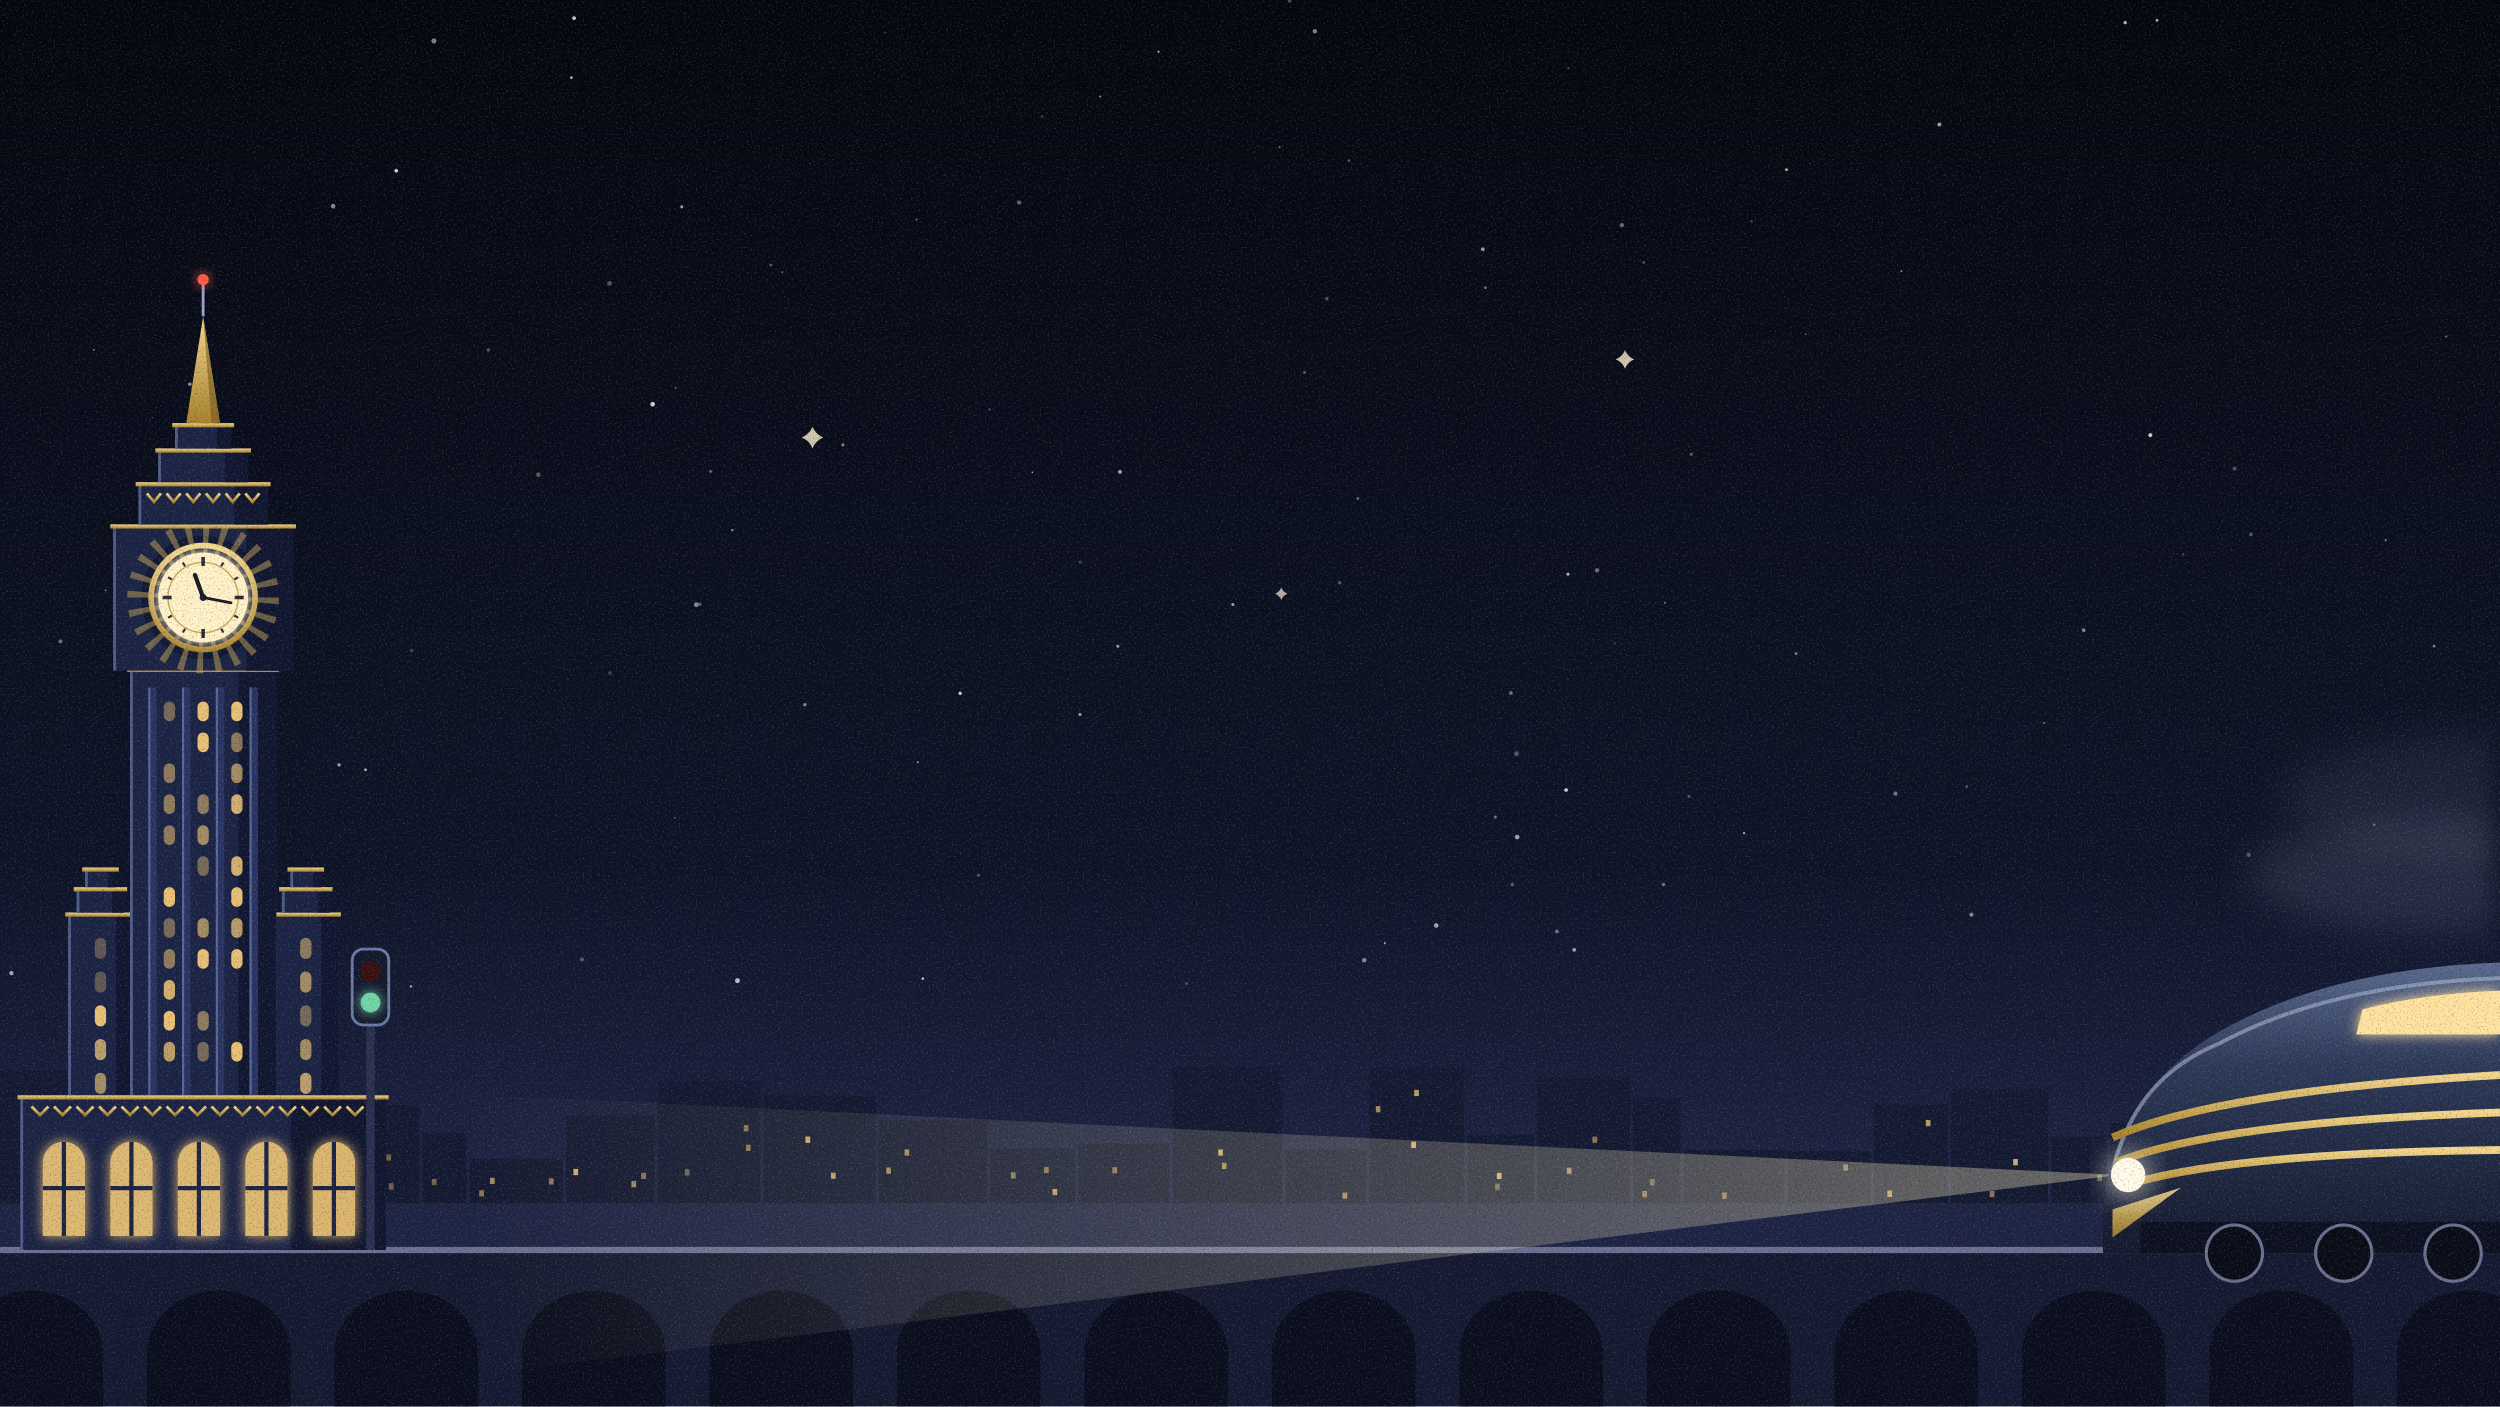
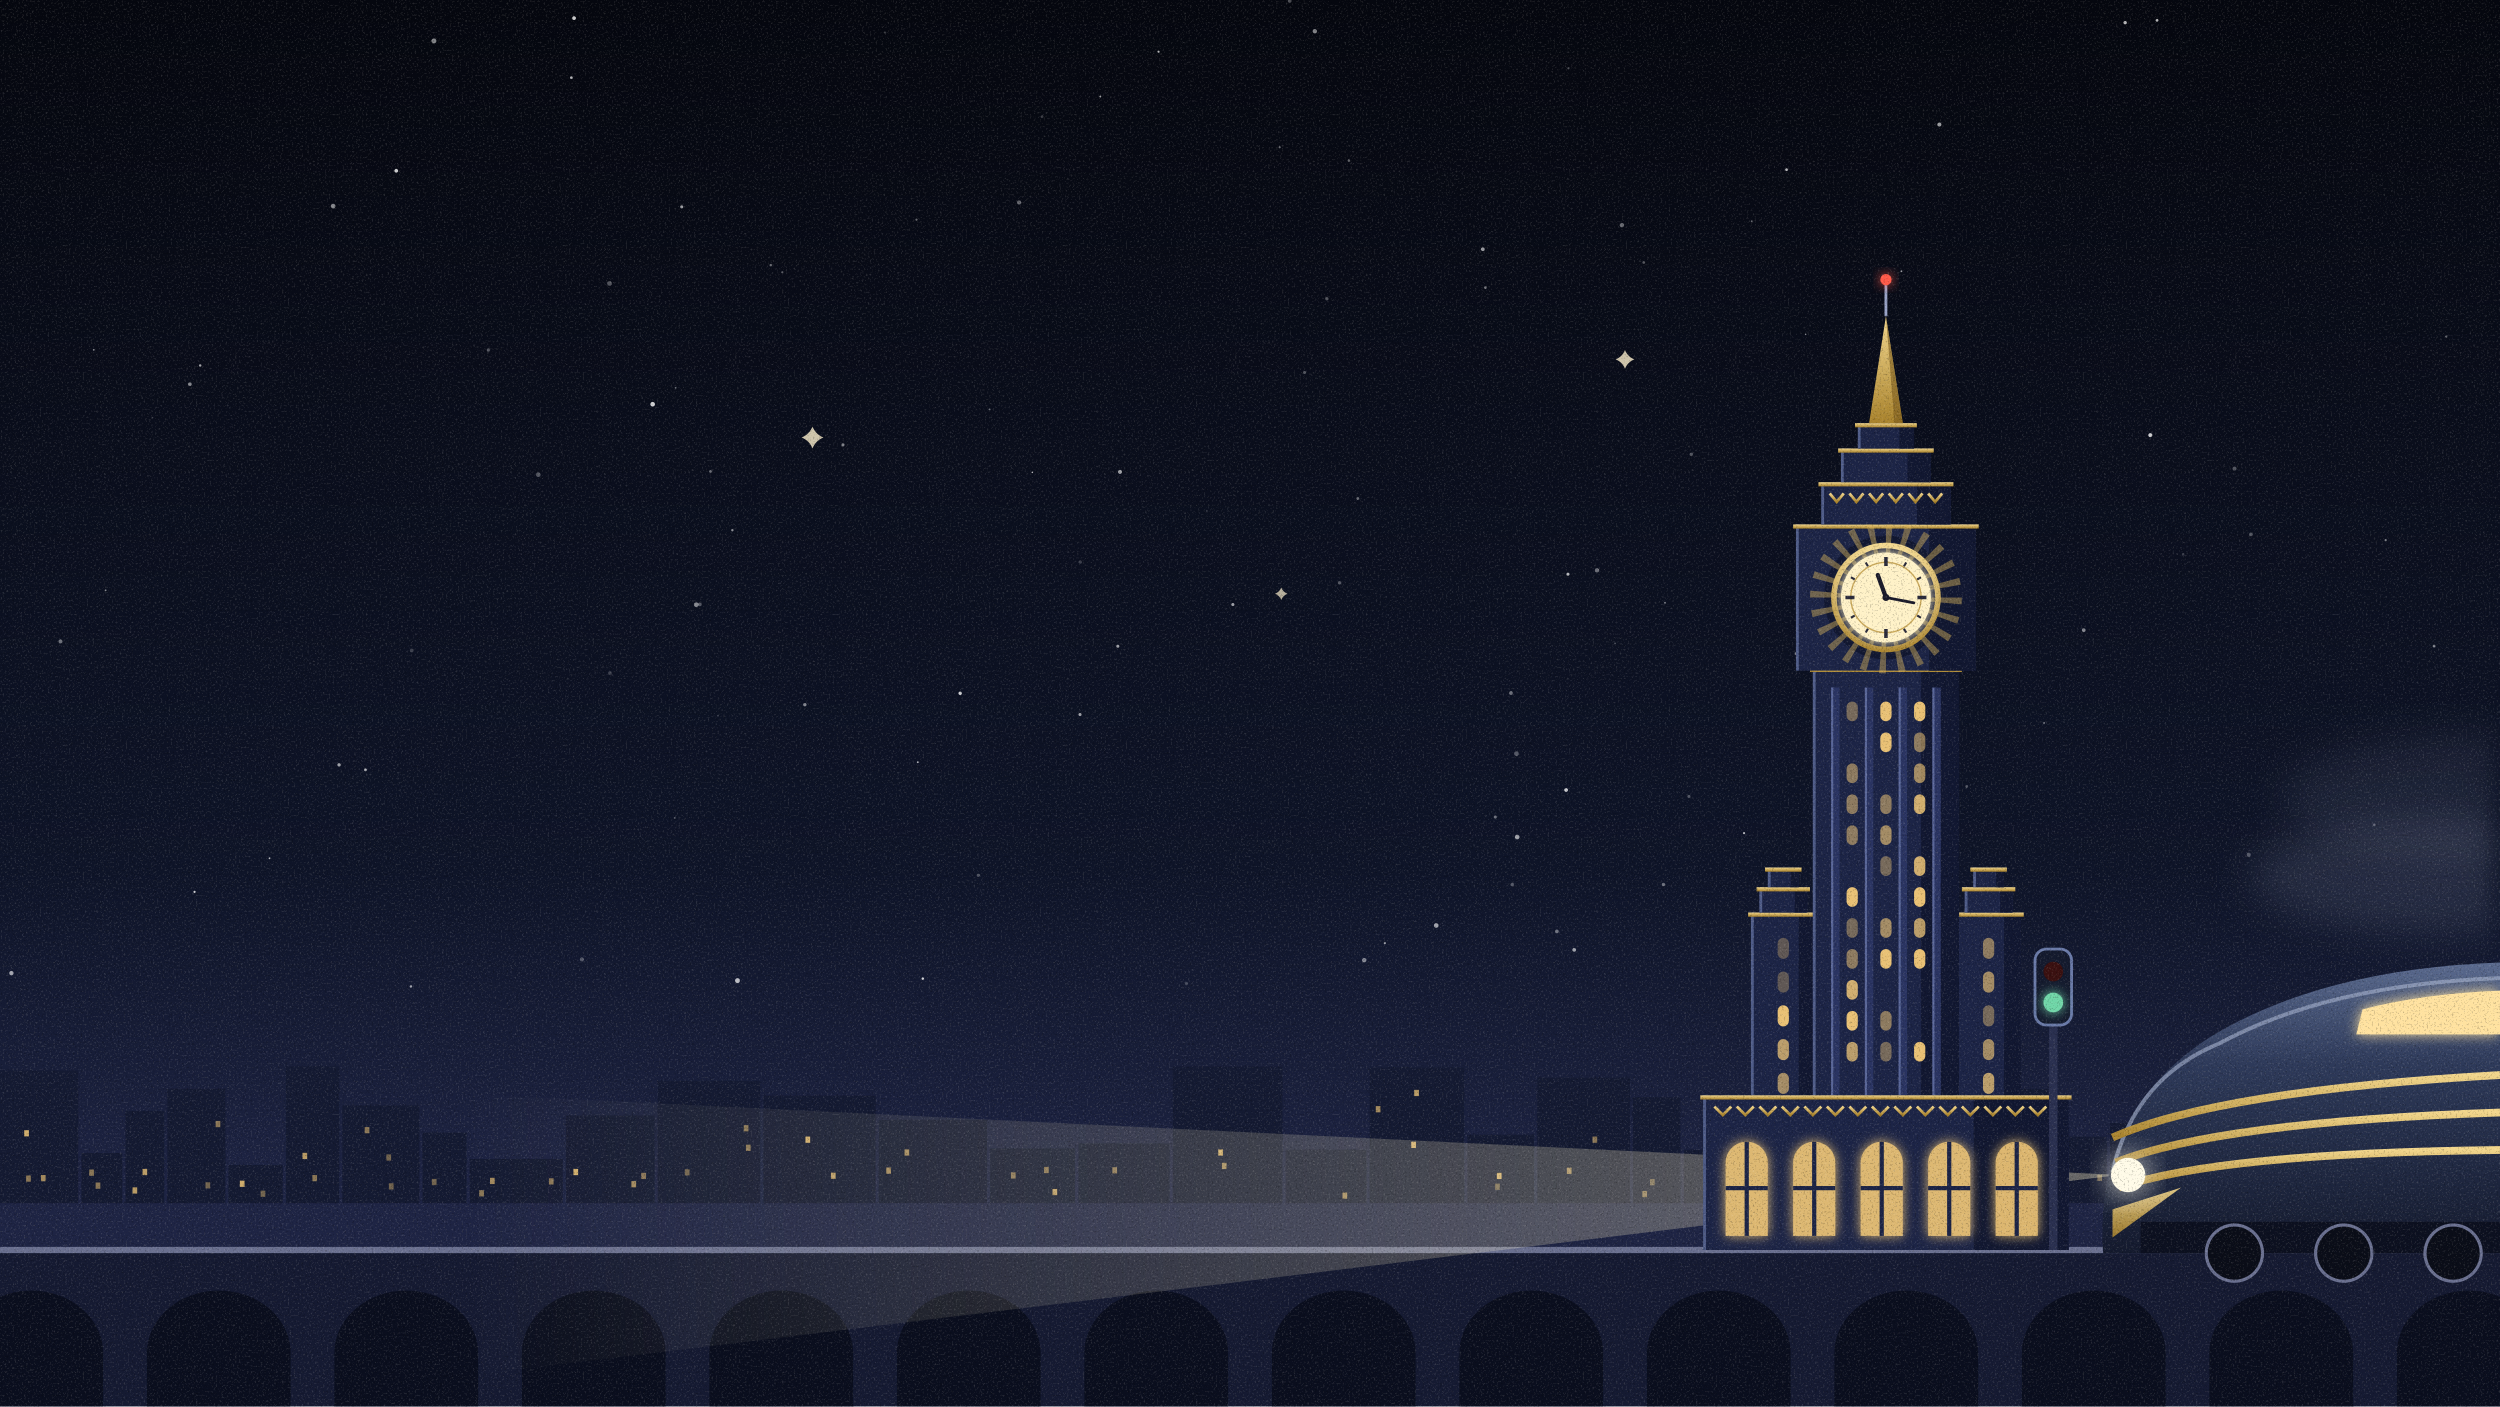
<svg xmlns="http://www.w3.org/2000/svg" width="1600" height="900" viewBox="0 0 1600 900">
  <defs>
    <linearGradient id="sky" x1="0" y1="0" x2="0" y2="1">
      <stop offset="0" stop-color="#05070f" />
      <stop offset=".62" stop-color="#0e1428" />
      <stop offset=".85" stop-color="#1e2444" />
    </linearGradient>
    <linearGradient id="body" x1="0" y1="0" x2="0" y2="1">
      <stop offset="0" stop-color="#5a6a8e" />
      <stop offset=".35" stop-color="#2e3a5a" />
      <stop offset="1" stop-color="#141a2e" />
    </linearGradient>
    <linearGradient id="steam" x1="0" y1="0" x2="1" y2="0">
      <stop offset="0" stop-color="#8a92b0" stop-opacity=".35" />
      <stop offset="1" stop-color="#8a92b0" stop-opacity="0" />
    </linearGradient>
    <linearGradient id="gold" x1="0" y1="0" x2="0" y2="1">
      <stop offset="0" stop-color="#f2d68c" />
      <stop offset="1" stop-color="#a8822c" />
    </linearGradient>
    <filter id="g" x="-60%" y="-60%" width="220%" height="220%">
      <feGaussianBlur stdDeviation="4" result="b" />
      <feMerge>
        <feMergeNode in="b" />
        <feMergeNode in="SourceGraphic" />
      </feMerge>
    </filter>
    <filter id="g2" x="-60%" y="-60%" width="220%" height="220%">
      <feGaussianBlur stdDeviation="10" result="b" />
      <feMerge>
        <feMergeNode in="b" />
        <feMergeNode in="SourceGraphic" />
      </feMerge>
    </filter>
    <filter id="blur" x="-50%" y="-50%" width="200%" height="200%">
      <feGaussianBlur stdDeviation="12" />
    </filter>
    <filter id="grainD" x="0" y="0" width="100%" height="100%">
      <feTurbulence type="fractalNoise" baseFrequency=".8" numOctaves="2" seed="4" stitchTiles="stitch" />
      <feColorMatrix values="0 0 0 0 0  0 0 0 0 0  0 0 0 0 0  3 0 0 0 -1.62" />
    </filter>
    <filter id="grainL" x="0" y="0" width="100%" height="100%">
      <feTurbulence type="fractalNoise" baseFrequency=".8" numOctaves="2" seed="9" stitchTiles="stitch" />
      <feColorMatrix values="0 0 0 0 1  0 0 0 0 .95  0 0 0 0 .85  -3 0 0 0 1.38" />
    </filter>
    <linearGradient id="cone1" gradientUnits="userSpaceOnUse" x1="1356" y1="752" x2="300" y2="790">
      <stop offset="0" stop-color="#fff3c8" stop-opacity="0.36" />
      <stop offset="1" stop-color="#fff3c8" stop-opacity="0" />
    </linearGradient>
  </defs>
  <rect width="1600" height="900" fill="url(#sky)" />
  <circle cx="217" cy="489.5" r="1.1" fill="#fff" opacity="0.6" />
  <circle cx="614.5" cy="443.7" r="1.1" fill="#fff" opacity="0.8" />
  <circle cx="365.7" cy="49.7" r="0.9" fill="#fff" opacity="0.7" />
  <circle cx="626.1" cy="560.2" r="1" fill="#fff" opacity="0.3" />
  <circle cx="97.6" cy="267.3" r="0.5" fill="#fff" opacity="0.3" />
  <circle cx="1216.9" cy="173.6" r="0.6" fill="#fff" opacity="0.6" />
  <circle cx="67.6" cy="377.8" r="0.6" fill="#fff" opacity="0.5" />
  <circle cx="1376.2" cy="278.5" r="1.3" fill="#fff" opacity="0.8" />
  <circle cx="1003.8" cy="43.7" r="0.7" fill="#fff" opacity="0.3" />
  <circle cx="825.4" cy="0.6" r="1.2" fill="#fff" opacity="0.3" />
  <circle cx="277.7" cy="26.2" r="1.6" fill="#fff" opacity="0.5" />
  <circle cx="233.9" cy="492.7" r="0.9" fill="#fff" opacity="0.7" />
  <circle cx="344.5" cy="303.8" r="1.5" fill="#fff" opacity="0.3" />
  <circle cx="445.6" cy="387" r="1.5" fill="#fff" opacity="0.5" />
  <circle cx="587.4" cy="487.8" r="0.6" fill="#fff" opacity="0.7" />
  <circle cx="1003.5" cy="367.5" r="1" fill="#fff" opacity="0.7" />
  <circle cx="586.6" cy="140.6" r="0.7" fill="#fff" opacity="0.4" />
  <circle cx="1033.6" cy="411.8" r="0.6" fill="#fff" opacity="0.3" />
  <circle cx="1241.2" cy="79.7" r="1.3" fill="#fff" opacity="0.6" />
  <circle cx="949" cy="159.5" r="1.2" fill="#fff" opacity="0.6" />
  <circle cx="1116.2" cy="533.2" r="0.7" fill="#fff" opacity="0.7" />
  <circle cx="1333.6" cy="403.3" r="1.2" fill="#fff" opacity="0.5" />
  <circle cx="312.6" cy="224" r="1.1" fill="#fff" opacity="0.3" />
  <circle cx="873.1" cy="614.5" r="1.4" fill="#fff" opacity="0.5" />
  <circle cx="253.6" cy="109.3" r="1.2" fill="#fff" opacity="0.8" />
  <circle cx="121.5" cy="245.9" r="1.2" fill="#fff" opacity="0.5" />
  <circle cx="172.5" cy="549.3" r="0.6" fill="#fff" opacity="0.7" />
  <circle cx="957" cy="522.9" r="1" fill="#fff" opacity="0.4" />
  <circle cx="849.2" cy="191.2" r="1.1" fill="#fff" opacity="0.3" />
  <circle cx="691.2" cy="457.3" r="1" fill="#fff" opacity="0.6" />
  <circle cx="869" cy="319" r="0.9" fill="#fff" opacity="0.4" />
  <circle cx="741.5" cy="33.1" r="0.7" fill="#fff" opacity="0.7" />
  <circle cx="1439.2" cy="547" r="1.3" fill="#fff" opacity="0.3" />
  <circle cx="493.3" cy="169.7" r="0.8" fill="#fff" opacity="0.4" />
  <circle cx="472" cy="627.6" r="1.6" fill="#fff" opacity="0.7" />
  <circle cx="1002.3" cy="505.6" r="1.2" fill="#fff" opacity="0.8" />
  <circle cx="1149.5" cy="418.3" r="0.9" fill="#fff" opacity="0.5" />
  <circle cx="1064.6" cy="566.1" r="1.1" fill="#fff" opacity="0.4" />
  <circle cx="459.5" cy="458.1" r="0.5" fill="#fff" opacity="0.3" />
  <circle cx="660.7" cy="302.3" r="0.5" fill="#fff" opacity="0.7" />
  <circle cx="950.6" cy="184.1" r="0.9" fill="#fff" opacity="0.4" />
  <circle cx="390.4" cy="430.7" r="1.2" fill="#fff" opacity="0.2" />
  <circle cx="432.4" cy="248.2" r="0.6" fill="#fff" opacity="0.4" />
  <circle cx="1082.4" cy="290.8" r="1.1" fill="#fff" opacity="0.3" />
  <circle cx="1022.1" cy="365" r="1.4" fill="#fff" opacity="0.4" />
  <circle cx="919.2" cy="592.3" r="1.5" fill="#fff" opacity="0.6" />
  <circle cx="7.3" cy="622.8" r="1.4" fill="#fff" opacity="0.6" />
  <circle cx="1440.6" cy="342" r="1.2" fill="#fff" opacity="0.3" />
  <circle cx="967.8" cy="566.1" r="1.1" fill="#fff" opacity="0.3" />
  <circle cx="1065.6" cy="385.8" r="0.6" fill="#fff" opacity="0.5" />
  <circle cx="417.7" cy="258.7" r="1.5" fill="#fff" opacity="0.8" />
  <circle cx="691.4" cy="359.7" r="1.1" fill="#fff" opacity="0.2" />
  <circle cx="996.4" cy="596.1" r="1.2" fill="#fff" opacity="0.4" />
  <circle cx="863.3" cy="102.8" r="0.8" fill="#fff" opacity="0.4" />
  <circle cx="1565.6" cy="215.4" r="0.7" fill="#fff" opacity="0.4" />
  <circle cx="468.7" cy="339.3" r="0.8" fill="#fff" opacity="0.5" />
  <circle cx="263.5" cy="416.3" r="1.2" fill="#fff" opacity="0.2" />
  <circle cx="454.7" cy="301.7" r="0.9" fill="#fff" opacity="0.4" />
  <circle cx="1430.1" cy="299.9" r="1.3" fill="#fff" opacity="0.3" />
  <circle cx="789" cy="386.9" r="1" fill="#fff" opacity="0.6" />
  <circle cx="1213.1" cy="507.9" r="1.4" fill="#fff" opacity="0.4" />
  <circle cx="436.3" cy="132.4" r="1" fill="#fff" opacity="0.6" />
  <circle cx="652.2" cy="129.6" r="1.3" fill="#fff" opacity="0.4" />
  <circle cx="390.1" cy="181.4" r="1.5" fill="#fff" opacity="0.3" />
  <circle cx="633.3" cy="262" r="0.6" fill="#fff" opacity="0.4" />
  <circle cx="715.4" cy="413.6" r="1" fill="#fff" opacity="0.6" />
  <circle cx="447.9" cy="386.8" r="1.2" fill="#fff" opacity="0.3" />
  <circle cx="1380.5" cy="13" r="0.9" fill="#fff" opacity="0.7" />
  <circle cx="1007.5" cy="607.9" r="1.2" fill="#fff" opacity="0.6" />
  <circle cx="539.5" cy="284.7" r="1" fill="#fff" opacity="0.5" />
  <circle cx="124.5" cy="570.8" r="0.7" fill="#fff" opacity="0.8" />
  <circle cx="971" cy="535.7" r="1.5" fill="#fff" opacity="0.6" />
  <circle cx="1519.5" cy="527.9" r="0.9" fill="#fff" opacity="0.3" />
  <circle cx="819" cy="94.2" r="0.7" fill="#fff" opacity="0.4" />
  <circle cx="1557.8" cy="413.5" r="0.9" fill="#fff" opacity="0.5" />
  <circle cx="886.3" cy="603.6" r="0.7" fill="#fff" opacity="0.6" />
  <circle cx="857.3" cy="373" r="1.1" fill="#fff" opacity="0.3" />
  <circle cx="704.2" cy="61.8" r="0.6" fill="#fff" opacity="0.7" />
  <circle cx="1526.8" cy="345.7" r="0.7" fill="#fff" opacity="0.5" />
  <circle cx="1121.1" cy="141.6" r="0.6" fill="#fff" opacity="0.4" />
  <circle cx="515.1" cy="451" r="1.1" fill="#fff" opacity="0.5" />
  <circle cx="566.5" cy="20.9" r="0.7" fill="#fff" opacity="0.2" />
  <circle cx="128.1" cy="233.9" r="0.8" fill="#fff" opacity="0.6" />
  <circle cx="1143.4" cy="108.6" r="0.9" fill="#fff" opacity="0.7" />
  <circle cx="716.8" cy="302" r="1.3" fill="#fff" opacity="0.6" />
  <circle cx="759.3" cy="629.5" r="1.1" fill="#fff" opacity="0.2" />
  <circle cx="500.7" cy="174.2" r="0.7" fill="#fff" opacity="0.3" />
  <circle cx="967" cy="443.5" r="1.2" fill="#fff" opacity="0.4" />
  <circle cx="1052" cy="168" r="0.9" fill="#fff" opacity="0.3" />
  <circle cx="431.8" cy="523.5" r="0.6" fill="#fff" opacity="0.3" />
  <circle cx="367.4" cy="11.6" r="1.2" fill="#fff" opacity="0.8" />
  <circle cx="1397.2" cy="354.7" r="0.8" fill="#fff" opacity="0.2" />
  <circle cx="213.2" cy="131.9" r="1.5" fill="#fff" opacity="0.5" />
  <circle cx="1038" cy="144.1" r="1.4" fill="#fff" opacity="0.4" />
  <circle cx="841.5" cy="20" r="1.4" fill="#fff" opacity="0.5" />
  <circle cx="666.9" cy="74.7" r="0.9" fill="#fff" opacity="0.2" />
  <circle cx="1360.1" cy="14.5" r="1.1" fill="#fff" opacity="0.7" />
  <circle cx="60" cy="223.9" r="0.6" fill="#fff" opacity="0.5" />
  <circle cx="1261.7" cy="585.4" r="1.3" fill="#fff" opacity="0.5" />
  <circle cx="1258.7" cy="503.3" r="0.9" fill="#fff" opacity="0.3" />
  <circle cx="1308.2" cy="462.7" r="0.6" fill="#fff" opacity="0.5" />
  <circle cx="772.4" cy="327" r="0.6" fill="#fff" opacity="0.2" />
  <circle cx="1155.6" cy="214" r="0.5" fill="#fff" opacity="0.5" />
  <circle cx="1080.9" cy="509.7" r="1" fill="#fff" opacity="0.3" />
  <circle cx="263" cy="631.3" r="0.8" fill="#fff" opacity="0.6" />
  <circle cx="372.4" cy="614" r="1.3" fill="#fff" opacity="0.3" />
  <circle cx="590.6" cy="626.3" r="0.8" fill="#fff" opacity="0.8" />
  <circle cx="38.7" cy="410.5" r="1.3" fill="#fff" opacity="0.4" />
  <circle cx="834.9" cy="238.4" r="1" fill="#fff" opacity="0.3" />
  <circle cx="970.5" cy="482.3" r="1.5" fill="#fff" opacity="0.3" />
  <path d="M520 273 Q522 278 527 280 Q522 282 520 287 Q518 282 513 280 Q518 278 520 273Z" fill="#fff2d0" opacity="0.8" />
  <path d="M1040 224 Q1041.7 228.3 1046 230 Q1041.7 231.7 1040 236 Q1038.3 231.7 1034 230 Q1038.3 228.3 1040 224Z" fill="#fff2d0" opacity="0.8" />
  <path d="M820 376 Q821.1 378.9 824 380 Q821.1 381.1 820 384 Q818.9 381.1 816 380 Q818.9 378.9 820 376Z" fill="#fff2d0" opacity="0.7" />
  <rect x="0" y="685" width="50.1" height="85" fill="#141a32" />
  <rect x="16.7" y="752.3" width="3" height="4" fill="#ffd27a" opacity="0.5" />
  <rect x="15.5" y="723.3" width="3" height="4" fill="#ffd27a" opacity="0.8" />
  <rect x="26.2" y="752" width="3" height="4" fill="#ffd27a" opacity="0.6" />
  <rect x="52.1" y="737.9" width="26.2" height="32.1" fill="#141a32" />
  <rect x="61.2" y="756.8" width="3" height="4" fill="#ffd27a" opacity="0.5" />
  <rect x="57.1" y="748.5" width="3" height="4" fill="#ffd27a" opacity="0.5" />
  <rect x="80.3" y="710.9" width="24.8" height="59.1" fill="#141a32" />
  <rect x="91.2" y="748.1" width="3" height="4" fill="#ffd27a" opacity="0.7" />
  <rect x="84.8" y="759.9" width="3" height="4" fill="#ffd27a" opacity="0.7" />
  <rect x="107.1" y="696.9" width="37.2" height="73.1" fill="#141a32" />
  <rect x="131.5" y="756.6" width="3" height="4" fill="#ffd27a" opacity="0.4" />
  <rect x="138" y="717.4" width="3" height="4" fill="#ffd27a" opacity="0.5" />
  <rect x="146.2" y="745.5" width="34.8" height="24.5" fill="#141a32" />
  <rect x="153.5" y="755.6" width="3" height="4" fill="#ffd27a" opacity="0.8" />
  <rect x="166.8" y="762" width="3" height="4" fill="#ffd27a" opacity="0.4" />
  <rect x="183" y="682.4" width="34.1" height="87.6" fill="#141a32" />
  <rect x="193.6" y="737.8" width="3" height="4" fill="#ffd27a" opacity="0.7" />
  <rect x="199.9" y="752" width="3" height="4" fill="#ffd27a" opacity="0.5" />
  <rect x="219.1" y="707.5" width="49.3" height="62.5" fill="#141a32" />
  <rect x="247.3" y="738.8" width="3" height="4" fill="#ffd27a" opacity="0.4" />
  <rect x="233.4" y="721.3" width="3" height="4" fill="#ffd27a" opacity="0.5" />
  <rect x="248.9" y="757.3" width="3" height="4" fill="#ffd27a" opacity="0.4" />
  <rect x="270.4" y="724.9" width="28.2" height="45.1" fill="#141a32" />
  <rect x="276.4" y="754.5" width="3" height="4" fill="#ffd27a" opacity="0.4" />
  <rect x="300.6" y="741.7" width="59.6" height="28.3" fill="#141a32" />
  <rect x="351.3" y="754.1" width="3" height="4" fill="#ffd27a" opacity="0.5" />
  <rect x="306.7" y="761.7" width="3" height="4" fill="#ffd27a" opacity="0.5" />
  <rect x="313.6" y="753.8" width="3" height="4" fill="#ffd27a" opacity="0.6" />
  <rect x="362.2" y="713.9" width="56.8" height="56.1" fill="#141a32" />
  <rect x="404.1" y="755.9" width="3" height="4" fill="#ffd27a" opacity="0.6" />
  <rect x="367" y="748.1" width="3" height="4" fill="#ffd27a" opacity="0.8" />
  <rect x="410.4" y="750.6" width="3" height="4" fill="#ffd27a" opacity="0.5" />
  <rect x="421" y="691.8" width="65.6" height="78.2" fill="#141a32" />
  <rect x="477.4" y="732.6" width="3" height="4" fill="#ffd27a" opacity="0.5" />
  <rect x="438.3" y="748.3" width="3" height="4" fill="#ffd27a" opacity="0.4" />
  <rect x="476" y="720.1" width="3" height="4" fill="#ffd27a" opacity="0.5" />
  <rect x="488.6" y="701.2" width="71.8" height="68.8" fill="#141a32" />
  <rect x="531.8" y="750.5" width="3" height="4" fill="#ffd27a" opacity="0.7" />
  <rect x="515.5" y="727.4" width="3" height="4" fill="#ffd27a" opacity="0.8" />
  <rect x="562.4" y="716.7" width="69.3" height="53.3" fill="#141a32" />
  <rect x="578.9" y="735.6" width="3" height="4" fill="#ffd27a" opacity="0.6" />
  <rect x="567.2" y="747.2" width="3" height="4" fill="#ffd27a" opacity="0.6" />
  <rect x="633.7" y="735" width="54.4" height="35" fill="#141a32" />
  <rect x="673.6" y="760.9" width="3" height="4" fill="#ffd27a" opacity="0.7" />
  <rect x="668.2" y="746.8" width="3" height="4" fill="#ffd27a" opacity="0.5" />
  <rect x="647" y="750.3" width="3" height="4" fill="#ffd27a" opacity="0.5" />
  <rect x="690.1" y="731.8" width="58.5" height="38.2" fill="#141a32" />
  <rect x="711.9" y="747" width="3" height="4" fill="#ffd27a" opacity="0.5" />
  <rect x="750.6" y="682.5" width="70.2" height="87.5" fill="#141a32" />
  <rect x="779.7" y="735.6" width="3" height="4" fill="#ffd27a" opacity="0.8" />
  <rect x="782" y="744.2" width="3" height="4" fill="#ffd27a" opacity="0.6" />
  <rect x="822.8" y="735.7" width="51.7" height="34.3" fill="#141a32" />
  <rect x="859.2" y="763.2" width="3" height="4" fill="#ffd27a" opacity="0.6" />
  <rect x="876.5" y="683.2" width="60.6" height="86.8" fill="#141a32" />
  <rect x="905.1" y="697.5" width="3" height="4" fill="#ffd27a" opacity="0.7" />
  <rect x="880.5" y="707.9" width="3" height="4" fill="#ffd27a" opacity="0.6" />
  <rect x="903.2" y="730.7" width="3" height="4" fill="#ffd27a" opacity="0.8" />
  <rect x="939.1" y="726.2" width="42.7" height="43.8" fill="#141a32" />
  <rect x="956.9" y="757.5" width="3" height="4" fill="#ffd27a" opacity="0.4" />
  <rect x="958" y="750.6" width="3" height="4" fill="#ffd27a" opacity="0.8" />
  <rect x="983.8" y="689.7" width="59.4" height="80.3" fill="#141a32" />
  <rect x="1019.2" y="727.4" width="3" height="4" fill="#ffd27a" opacity="0.5" />
  <rect x="1002.8" y="747.3" width="3" height="4" fill="#ffd27a" opacity="0.6" />
  <rect x="1045.1" y="702.2" width="30.4" height="67.8" fill="#141a32" />
  <rect x="1056" y="754.6" width="3" height="4" fill="#ffd27a" opacity="0.4" />
  <rect x="1051.1" y="762.2" width="3" height="4" fill="#ffd27a" opacity="0.5" />
  <rect x="1077.6" y="735.8" width="64.5" height="34.2" fill="#141a32" />
  <rect x="1102.2" y="763.2" width="3" height="4" fill="#ffd27a" opacity="0.5" />
  <rect x="1144.1" y="736.6" width="53.1" height="33.4" fill="#141a32" />
  <rect x="1179.7" y="745.2" width="3" height="4" fill="#ffd27a" opacity="0.5" />
  <rect x="1199.2" y="706.8" width="47.4" height="63.2" fill="#141a32" />
  <rect x="1232.5" y="716.8" width="3" height="4" fill="#ffd27a" opacity="0.7" />
  <rect x="1207.9" y="762" width="3" height="4" fill="#ffd27a" opacity="0.7" />
  <rect x="1248.6" y="697" width="62.2" height="73" fill="#141a32" />
  <rect x="1288.4" y="741.8" width="3" height="4" fill="#ffd27a" opacity="0.8" />
  <rect x="1273.4" y="762.1" width="3" height="4" fill="#ffd27a" opacity="0.5" />
  <rect x="1312.9" y="727.5" width="35.5" height="42.5" fill="#141a32" />
  <rect x="1342.3" y="751.8" width="3" height="4" fill="#ffd27a" opacity="0.4" />
  <rect x="1350.4" y="718.7" width="69" height="51.3" fill="#141a32" />
  <rect x="1388" y="725.5" width="3" height="4" fill="#ffd27a" opacity="0.5" />
  <rect x="1400.3" y="743.8" width="3" height="4" fill="#ffd27a" opacity="0.6" />
  <rect x="1412.9" y="749.4" width="3" height="4" fill="#ffd27a" opacity="0.8" />
  <rect x="1421.3" y="681" width="60.3" height="89" fill="#141a32" />
  <rect x="1470" y="693.2" width="3" height="4" fill="#ffd27a" opacity="0.7" />
  <rect x="1483.6" y="704.3" width="37" height="65.7" fill="#141a32" />
  <rect x="1499.8" y="732.1" width="3" height="4" fill="#ffd27a" opacity="0.8" />
  <rect x="1522.6" y="724.8" width="62.3" height="45.2" fill="#141a32" />
  <rect x="1536.7" y="739.7" width="3" height="4" fill="#ffd27a" opacity="0.7" />
  <rect x="1562.1" y="733.7" width="3" height="4" fill="#ffd27a" opacity="0.6" />
  <rect x="1587" y="690.9" width="55.1" height="79.1" fill="#141a32" />
  <rect x="1608.2" y="759.2" width="3" height="4" fill="#ffd27a" opacity="0.5" />
  <rect x="1596.3" y="715.3" width="3" height="4" fill="#ffd27a" opacity="0.8" />
  <rect x="0" y="800" width="1600" height="100" fill="#151a32" />
  <rect x="0" y="798" width="1600" height="4" fill="#6a7090" />
  <path d="M-26 900 V866 A46 40 0 0 1 66 866 V900Z" fill="#0a0e1e" />
  <path d="M94 900 V866 A46 40 0 0 1 186 866 V900Z" fill="#0a0e1e" />
  <path d="M214 900 V866 A46 40 0 0 1 306 866 V900Z" fill="#0a0e1e" />
  <path d="M334 900 V866 A46 40 0 0 1 426 866 V900Z" fill="#0a0e1e" />
  <path d="M454 900 V866 A46 40 0 0 1 546 866 V900Z" fill="#0a0e1e" />
  <path d="M574 900 V866 A46 40 0 0 1 666 866 V900Z" fill="#0a0e1e" />
  <path d="M694 900 V866 A46 40 0 0 1 786 866 V900Z" fill="#0a0e1e" />
  <path d="M814 900 V866 A46 40 0 0 1 906 866 V900Z" fill="#0a0e1e" />
  <path d="M934 900 V866 A46 40 0 0 1 1026 866 V900Z" fill="#0a0e1e" />
  <path d="M1054 900 V866 A46 40 0 0 1 1146 866 V900Z" fill="#0a0e1e" />
  <path d="M1174 900 V866 A46 40 0 0 1 1266 866 V900Z" fill="#0a0e1e" />
  <path d="M1294 900 V866 A46 40 0 0 1 1386 866 V900Z" fill="#0a0e1e" />
  <path d="M1414 900 V866 A46 40 0 0 1 1506 866 V900Z" fill="#0a0e1e" />
  <path d="M1534 900 V866 A46 40 0 0 1 1626 866 V900Z" fill="#0a0e1e" />
  <path d="M1356 752 L296.8 700.1 L303.2 879.9Z" fill="url(#cone1)" />
  <ellipse cx="1560" cy="560" rx="120" ry="36" fill="#8a92b0" opacity=".18" filter="url(#blur)" />
  <ellipse cx="1600" cy="510" rx="140" ry="40" fill="#8a92b0" opacity=".12" filter="url(#blur)" />
  <path d="M1346 802 Q1340 712 1414 664 Q1486 620 1600 616 V802Z" fill="url(#body)" />
  <path d="M1352 750 Q1366 690 1420 668 Q1490 630 1600 626" stroke="#a8b4d0" stroke-width="2.5" fill="none" opacity=".6" />
  <path d="M1352 728 Q1420 698 1600 688" stroke="url(#gold)" stroke-width="5" fill="none" />
  <path d="M1354 744 Q1420 718 1600 712" stroke="url(#gold)" stroke-width="5" fill="none" />
  <path d="M1356 760 Q1420 738 1600 736" stroke="url(#gold)" stroke-width="5" fill="none" />
  <path d="M1352 792 L1396 760 L1352 774Z" fill="url(#gold)" opacity=".9" />
  <path d="M1512 646 Q1550 636 1600 634 V662 H1508Z" fill="#ffe2a0" filter="url(#g)" />
  <rect x="1370" y="782" width="230" height="20" fill="#0c1020" />
  <circle cx="1430" cy="802" r="18" fill="#0a0d18" stroke="#6a7090" stroke-width="2" />
  <circle cx="1500" cy="802" r="18" fill="#0a0d18" stroke="#6a7090" stroke-width="2" />
  <circle cx="1570" cy="802" r="18" fill="#0a0d18" stroke="#6a7090" stroke-width="2" />
  <circle cx="1362" cy="752" r="11" fill="#fffbe8" filter="url(#g2)" />
-   <g transform="translate(13 80) scale(.9)">
+   <g transform="translate(1090 80) scale(.9)">
    <rect x="34" y="560" width="46" height="240" fill="#1c2446" />
    <rect x="68" y="560" width="12" height="240" fill="#111731" />
    <rect x="34" y="560" width="2" height="240" fill="#7a8cc0" opacity=".55" />
    <rect x="32" y="560" width="50" height="3" fill="url(#gold)" />
    <rect x="40" y="542" width="34" height="18" fill="#1c2446" />
    <rect x="65.2" y="542" width="8.8" height="18" fill="#111731" />
    <rect x="40" y="542" width="2" height="18" fill="#7a8cc0" opacity=".55" />
    <rect x="38" y="542" width="38" height="3" fill="url(#gold)" />
    <rect x="46" y="528" width="22" height="14" fill="#1c2446" />
    <rect x="62.3" y="528" width="5.7" height="14" fill="#111731" />
    <rect x="46" y="528" width="2" height="14" fill="#7a8cc0" opacity=".55" />
    <rect x="44" y="528" width="26" height="3" fill="url(#gold)" />
    <rect x="53" y="578" width="8" height="15" rx="4" fill="#ffd27a" opacity="0.3" />
    <rect x="53" y="602" width="8" height="15" rx="4" fill="#ffd27a" opacity="0.3" />
    <rect x="53" y="626" width="8" height="15" rx="4" fill="#ffd27a" opacity="0.9" />
    <rect x="53" y="650" width="8" height="15" rx="4" fill="#ffd27a" opacity="0.7" />
    <rect x="53" y="674" width="8" height="15" rx="4" fill="#ffd27a" opacity="0.6" />
    <rect x="180" y="560" width="46" height="240" fill="#1c2446" />
    <rect x="214" y="560" width="12" height="240" fill="#111731" />
    <rect x="180" y="560" width="2" height="240" fill="#7a8cc0" opacity=".55" />
    <rect x="178" y="560" width="50" height="3" fill="url(#gold)" />
    <rect x="186" y="542" width="34" height="18" fill="#1c2446" />
    <rect x="211.2" y="542" width="8.8" height="18" fill="#111731" />
    <rect x="186" y="542" width="2" height="18" fill="#7a8cc0" opacity=".55" />
    <rect x="184" y="542" width="38" height="3" fill="url(#gold)" />
    <rect x="192" y="528" width="22" height="14" fill="#1c2446" />
    <rect x="208.3" y="528" width="5.7" height="14" fill="#111731" />
    <rect x="192" y="528" width="2" height="14" fill="#7a8cc0" opacity=".55" />
    <rect x="190" y="528" width="26" height="3" fill="url(#gold)" />
    <rect x="199" y="578" width="8" height="15" rx="4" fill="#ffd27a" opacity="0.5" />
    <rect x="199" y="602" width="8" height="15" rx="4" fill="#ffd27a" opacity="0.6" />
    <rect x="199" y="626" width="8" height="15" rx="4" fill="#ffd27a" opacity="0.4" />
    <rect x="199" y="650" width="8" height="15" rx="4" fill="#ffd27a" opacity="0.6" />
    <rect x="199" y="674" width="8" height="15" rx="4" fill="#ffd27a" opacity="0.7" />
    <rect x="78" y="386" width="104" height="414" fill="#1c2446" />
    <rect x="155" y="386" width="27" height="414" fill="#111731" />
    <rect x="78" y="386" width="2" height="414" fill="#7a8cc0" opacity=".55" />
    <rect x="76" y="386" width="108" height="3" fill="url(#gold)" />
    <rect x="91" y="400" width="6" height="290" fill="#2a3462" />
    <rect x="91" y="400" width="1.5" height="290" fill="#8a9ad0" opacity=".5" />
    <rect x="115" y="400" width="6" height="290" fill="#2a3462" />
    <rect x="115" y="400" width="1.5" height="290" fill="#8a9ad0" opacity=".5" />
    <rect x="139" y="400" width="6" height="290" fill="#2a3462" />
    <rect x="139" y="400" width="1.5" height="290" fill="#8a9ad0" opacity=".5" />
    <rect x="163" y="400" width="6" height="290" fill="#2a3462" />
    <rect x="163" y="400" width="1.5" height="290" fill="#8a9ad0" opacity=".5" />
    <rect x="102" y="410" width="8" height="14" rx="4" fill="#ffd27a" opacity="0.4" />
    <rect x="102" y="454" width="8" height="14" rx="4" fill="#ffd27a" opacity="0.5" />
    <rect x="102" y="476" width="8" height="14" rx="4" fill="#ffd27a" opacity="0.5" />
    <rect x="102" y="498" width="8" height="14" rx="4" fill="#ffd27a" opacity="0.5" />
    <rect x="102" y="542" width="8" height="14" rx="4" fill="#ffd27a" opacity="0.9" />
    <rect x="102" y="564" width="8" height="14" rx="4" fill="#ffd27a" opacity="0.4" />
    <rect x="102" y="586" width="8" height="14" rx="4" fill="#ffd27a" opacity="0.5" />
    <rect x="102" y="608" width="8" height="14" rx="4" fill="#ffd27a" opacity="0.8" />
    <rect x="102" y="630" width="8" height="14" rx="4" fill="#ffd27a" opacity="0.9" />
    <rect x="102" y="652" width="8" height="14" rx="4" fill="#ffd27a" opacity="0.7" />
    <rect x="126" y="410" width="8" height="14" rx="4" fill="#ffd27a" opacity="0.9" />
    <rect x="126" y="432" width="8" height="14" rx="4" fill="#ffd27a" opacity="0.9" />
    <rect x="126" y="476" width="8" height="14" rx="4" fill="#ffd27a" opacity="0.5" />
    <rect x="126" y="498" width="8" height="14" rx="4" fill="#ffd27a" opacity="0.6" />
    <rect x="126" y="520" width="8" height="14" rx="4" fill="#ffd27a" opacity="0.4" />
    <rect x="126" y="564" width="8" height="14" rx="4" fill="#ffd27a" opacity="0.6" />
    <rect x="126" y="586" width="8" height="14" rx="4" fill="#ffd27a" opacity="0.9" />
    <rect x="126" y="630" width="8" height="14" rx="4" fill="#ffd27a" opacity="0.5" />
    <rect x="126" y="652" width="8" height="14" rx="4" fill="#ffd27a" opacity="0.4" />
    <rect x="150" y="410" width="8" height="14" rx="4" fill="#ffd27a" opacity="0.9" />
    <rect x="150" y="432" width="8" height="14" rx="4" fill="#ffd27a" opacity="0.5" />
    <rect x="150" y="454" width="8" height="14" rx="4" fill="#ffd27a" opacity="0.6" />
    <rect x="150" y="476" width="8" height="14" rx="4" fill="#ffd27a" opacity="0.8" />
    <rect x="150" y="520" width="8" height="14" rx="4" fill="#ffd27a" opacity="0.8" />
    <rect x="150" y="542" width="8" height="14" rx="4" fill="#ffd27a" opacity="0.9" />
    <rect x="150" y="564" width="8" height="14" rx="4" fill="#ffd27a" opacity="0.7" />
    <rect x="150" y="586" width="8" height="14" rx="4" fill="#ffd27a" opacity="0.9" />
    <rect x="150" y="652" width="8" height="14" rx="4" fill="#ffd27a" opacity="0.9" />
    <rect x="0" y="690" width="260" height="110" fill="#1c2446" />
    <rect x="192.4" y="690" width="67.6" height="110" fill="#111731" />
    <rect x="0" y="690" width="2" height="110" fill="#7a8cc0" opacity=".55" />
    <rect x="-2" y="690" width="264" height="3" fill="url(#gold)" />
    <path d="M8 698 L14 704 L20 698" stroke="url(#gold)" stroke-width="2" fill="none" />
    <path d="M24 698 L30 704 L36 698" stroke="url(#gold)" stroke-width="2" fill="none" />
    <path d="M40 698 L46 704 L52 698" stroke="url(#gold)" stroke-width="2" fill="none" />
    <path d="M56 698 L62 704 L68 698" stroke="url(#gold)" stroke-width="2" fill="none" />
    <path d="M72 698 L78 704 L84 698" stroke="url(#gold)" stroke-width="2" fill="none" />
    <path d="M88 698 L94 704 L100 698" stroke="url(#gold)" stroke-width="2" fill="none" />
    <path d="M104 698 L110 704 L116 698" stroke="url(#gold)" stroke-width="2" fill="none" />
    <path d="M120 698 L126 704 L132 698" stroke="url(#gold)" stroke-width="2" fill="none" />
    <path d="M136 698 L142 704 L148 698" stroke="url(#gold)" stroke-width="2" fill="none" />
    <path d="M152 698 L158 704 L164 698" stroke="url(#gold)" stroke-width="2" fill="none" />
    <path d="M168 698 L174 704 L180 698" stroke="url(#gold)" stroke-width="2" fill="none" />
    <path d="M184 698 L190 704 L196 698" stroke="url(#gold)" stroke-width="2" fill="none" />
    <path d="M200 698 L206 704 L212 698" stroke="url(#gold)" stroke-width="2" fill="none" />
    <path d="M216 698 L222 704 L228 698" stroke="url(#gold)" stroke-width="2" fill="none" />
    <path d="M232 698 L238 704 L244 698" stroke="url(#gold)" stroke-width="2" fill="none" />
    <path d="M16 790 V738 A15 15 0 0 1 46 738 V790Z" fill="#ffd27a" opacity=".85" filter="url(#g)" />
    <path d="M31 723 V790 M16 756 H46" stroke="#1c2446" stroke-width="3" />
    <path d="M64 790 V738 A15 15 0 0 1 94 738 V790Z" fill="#ffd27a" opacity=".85" filter="url(#g)" />
    <path d="M79 723 V790 M64 756 H94" stroke="#1c2446" stroke-width="3" />
    <path d="M112 790 V738 A15 15 0 0 1 142 738 V790Z" fill="#ffd27a" opacity=".85" filter="url(#g)" />
    <path d="M127 723 V790 M112 756 H142" stroke="#1c2446" stroke-width="3" />
    <path d="M160 790 V738 A15 15 0 0 1 190 738 V790Z" fill="#ffd27a" opacity=".85" filter="url(#g)" />
    <path d="M175 723 V790 M160 756 H190" stroke="#1c2446" stroke-width="3" />
    <path d="M208 790 V738 A15 15 0 0 1 238 738 V790Z" fill="#ffd27a" opacity=".85" filter="url(#g)" />
    <path d="M223 723 V790 M208 756 H238" stroke="#1c2446" stroke-width="3" />
    <rect x="66" y="284" width="128" height="104" fill="#1c2446" />
    <rect x="160.7" y="284" width="33.3" height="104" fill="#111731" />
    <rect x="66" y="284" width="2" height="104" fill="#7a8cc0" opacity=".55" />
    <rect x="64" y="284" width="132" height="3" fill="url(#gold)" />
    <circle cx="130" cy="336" r="44" fill="#111731" />
    <g opacity="0.45">
      <path d="M130 336 L184 336 L183.8 340.9Z" fill="#d9b45a" />
      <path d="M130 336 L182.2 350 L180.7 354.7Z" fill="#d9b45a" />
      <path d="M130 336 L176.8 363 L174.1 367.2Z" fill="#d9b45a" />
      <path d="M130 336 L168.2 374.2 L164.5 377.5Z" fill="#d9b45a" />
      <path d="M130 336 L157 382.8 L152.6 385Z" fill="#d9b45a" />
      <path d="M130 336 L144 388.2 L139.1 389.2Z" fill="#d9b45a" />
      <path d="M130 336 L130 390 L125.1 389.8Z" fill="#d9b45a" />
      <path d="M130 336 L116 388.2 L111.3 386.7Z" fill="#d9b45a" />
      <path d="M130 336 L103 382.8 L98.8 380.1Z" fill="#d9b45a" />
      <path d="M130 336 L91.8 374.2 L88.5 370.5Z" fill="#d9b45a" />
      <path d="M130 336 L83.2 363 L81 358.6Z" fill="#d9b45a" />
      <path d="M130 336 L77.8 350 L76.8 345.1Z" fill="#d9b45a" />
      <path d="M130 336 L76 336 L76.2 331.1Z" fill="#d9b45a" />
      <path d="M130 336 L77.8 322 L79.3 317.3Z" fill="#d9b45a" />
      <path d="M130 336 L83.2 309 L85.9 304.8Z" fill="#d9b45a" />
      <path d="M130 336 L91.8 297.8 L95.5 294.5Z" fill="#d9b45a" />
      <path d="M130 336 L103 289.2 L107.4 287Z" fill="#d9b45a" />
      <path d="M130 336 L116 283.8 L120.9 282.8Z" fill="#d9b45a" />
      <path d="M130 336 L130 282 L134.9 282.2Z" fill="#d9b45a" />
      <path d="M130 336 L144 283.8 L148.7 285.3Z" fill="#d9b45a" />
      <path d="M130 336 L157 289.2 L161.2 291.9Z" fill="#d9b45a" />
      <path d="M130 336 L168.2 297.8 L171.5 301.5Z" fill="#d9b45a" />
      <path d="M130 336 L176.8 309 L179 313.4Z" fill="#d9b45a" />
      <path d="M130 336 L182.2 322 L183.2 326.9Z" fill="#d9b45a" />
    </g>
    <circle cx="130" cy="336" r="37" fill="none" stroke="url(#gold)" stroke-width="4" />
    <circle cx="130" cy="336" r="32" fill="#fff2c8" filter="url(#g)" />
    <circle cx="130" cy="336" r="25" fill="none" stroke="#c9a85a" stroke-width="1" />
    <line x1="152.4" y1="336" x2="158.8" y2="336" stroke="#2a2a3a" stroke-width="2.5" />
    <line x1="152.2" y1="348.8" x2="154.9" y2="350.4" stroke="#2a2a3a" stroke-width="1.5" />
    <line x1="142.8" y1="358.2" x2="144.4" y2="360.9" stroke="#2a2a3a" stroke-width="1.5" />
    <line x1="130" y1="358.4" x2="130" y2="364.8" stroke="#2a2a3a" stroke-width="2.5" />
    <line x1="117.2" y1="358.2" x2="115.6" y2="360.9" stroke="#2a2a3a" stroke-width="1.5" />
    <line x1="107.8" y1="348.8" x2="105.1" y2="350.4" stroke="#2a2a3a" stroke-width="1.5" />
    <line x1="107.6" y1="336" x2="101.2" y2="336" stroke="#2a2a3a" stroke-width="2.5" />
    <line x1="107.8" y1="323.2" x2="105.1" y2="321.6" stroke="#2a2a3a" stroke-width="1.5" />
    <line x1="117.2" y1="313.8" x2="115.6" y2="311.1" stroke="#2a2a3a" stroke-width="1.5" />
    <line x1="130" y1="313.6" x2="130" y2="307.2" stroke="#2a2a3a" stroke-width="2.5" />
    <line x1="142.8" y1="313.8" x2="144.4" y2="311.1" stroke="#2a2a3a" stroke-width="1.5" />
    <line x1="152.2" y1="323.2" x2="154.9" y2="321.6" stroke="#2a2a3a" stroke-width="1.5" />
    <line x1="130" y1="336" x2="124.2" y2="320" stroke="#1a1a2a" stroke-width="3" stroke-linecap="round" />
    <line x1="130" y1="336" x2="149.8" y2="339.8" stroke="#1a1a2a" stroke-width="2" stroke-linecap="round" />
    <circle cx="130" cy="336" r="2.5" fill="#1a1a2a" />
    <rect x="84" y="254" width="92" height="30" fill="#1c2446" />
    <rect x="152.1" y="254" width="23.9" height="30" fill="#111731" />
    <rect x="84" y="254" width="2" height="30" fill="#7a8cc0" opacity=".55" />
    <rect x="82" y="254" width="96" height="3" fill="url(#gold)" />
    <path d="M90 262 L95 268 L100 262" stroke="url(#gold)" stroke-width="2" fill="none" />
    <path d="M104 262 L109 268 L114 262" stroke="url(#gold)" stroke-width="2" fill="none" />
    <path d="M118 262 L123 268 L128 262" stroke="url(#gold)" stroke-width="2" fill="none" />
    <path d="M132 262 L137 268 L142 262" stroke="url(#gold)" stroke-width="2" fill="none" />
    <path d="M146 262 L151 268 L156 262" stroke="url(#gold)" stroke-width="2" fill="none" />
    <path d="M160 262 L165 268 L170 262" stroke="url(#gold)" stroke-width="2" fill="none" />
    <rect x="98" y="230" width="64" height="24" fill="#1c2446" />
    <rect x="145.4" y="230" width="16.6" height="24" fill="#111731" />
    <rect x="98" y="230" width="2" height="24" fill="#7a8cc0" opacity=".55" />
    <rect x="96" y="230" width="68" height="3" fill="url(#gold)" />
    <rect x="110" y="212" width="40" height="18" fill="#1c2446" />
    <rect x="139.6" y="212" width="10.4" height="18" fill="#111731" />
    <rect x="110" y="212" width="2" height="18" fill="#7a8cc0" opacity=".55" />
    <rect x="108" y="212" width="44" height="3" fill="url(#gold)" />
    <path d="M118 212 L130 136 L142 212Z" fill="url(#gold)" />
    <path d="M130 136 L142 212 H136Z" fill="#7a5a1c" opacity=".6" />
    <line x1="130" y1="136" x2="130" y2="112" stroke="#9aa4c8" stroke-width="2" />
    <circle cx="130" cy="110" r="4" fill="#ff5a4a" filter="url(#g)" />
    <rect x="246" y="590" width="6" height="210" fill="#2a3050" />
    <rect x="236" y="586" width="26" height="54" rx="8" fill="#141a2e" stroke="#6a7aa8" stroke-width="2" />
    <circle cx="249" cy="602" r="7" fill="#3a1010" />
    <circle cx="249" cy="624" r="7" fill="#6fd6a8" filter="url(#g)" />
  </g>
  <rect width="1600" height="900" filter="url(#grainD)" opacity="0.24" />
  <rect width="1600" height="900" filter="url(#grainL)" opacity="0.144" />
</svg>
